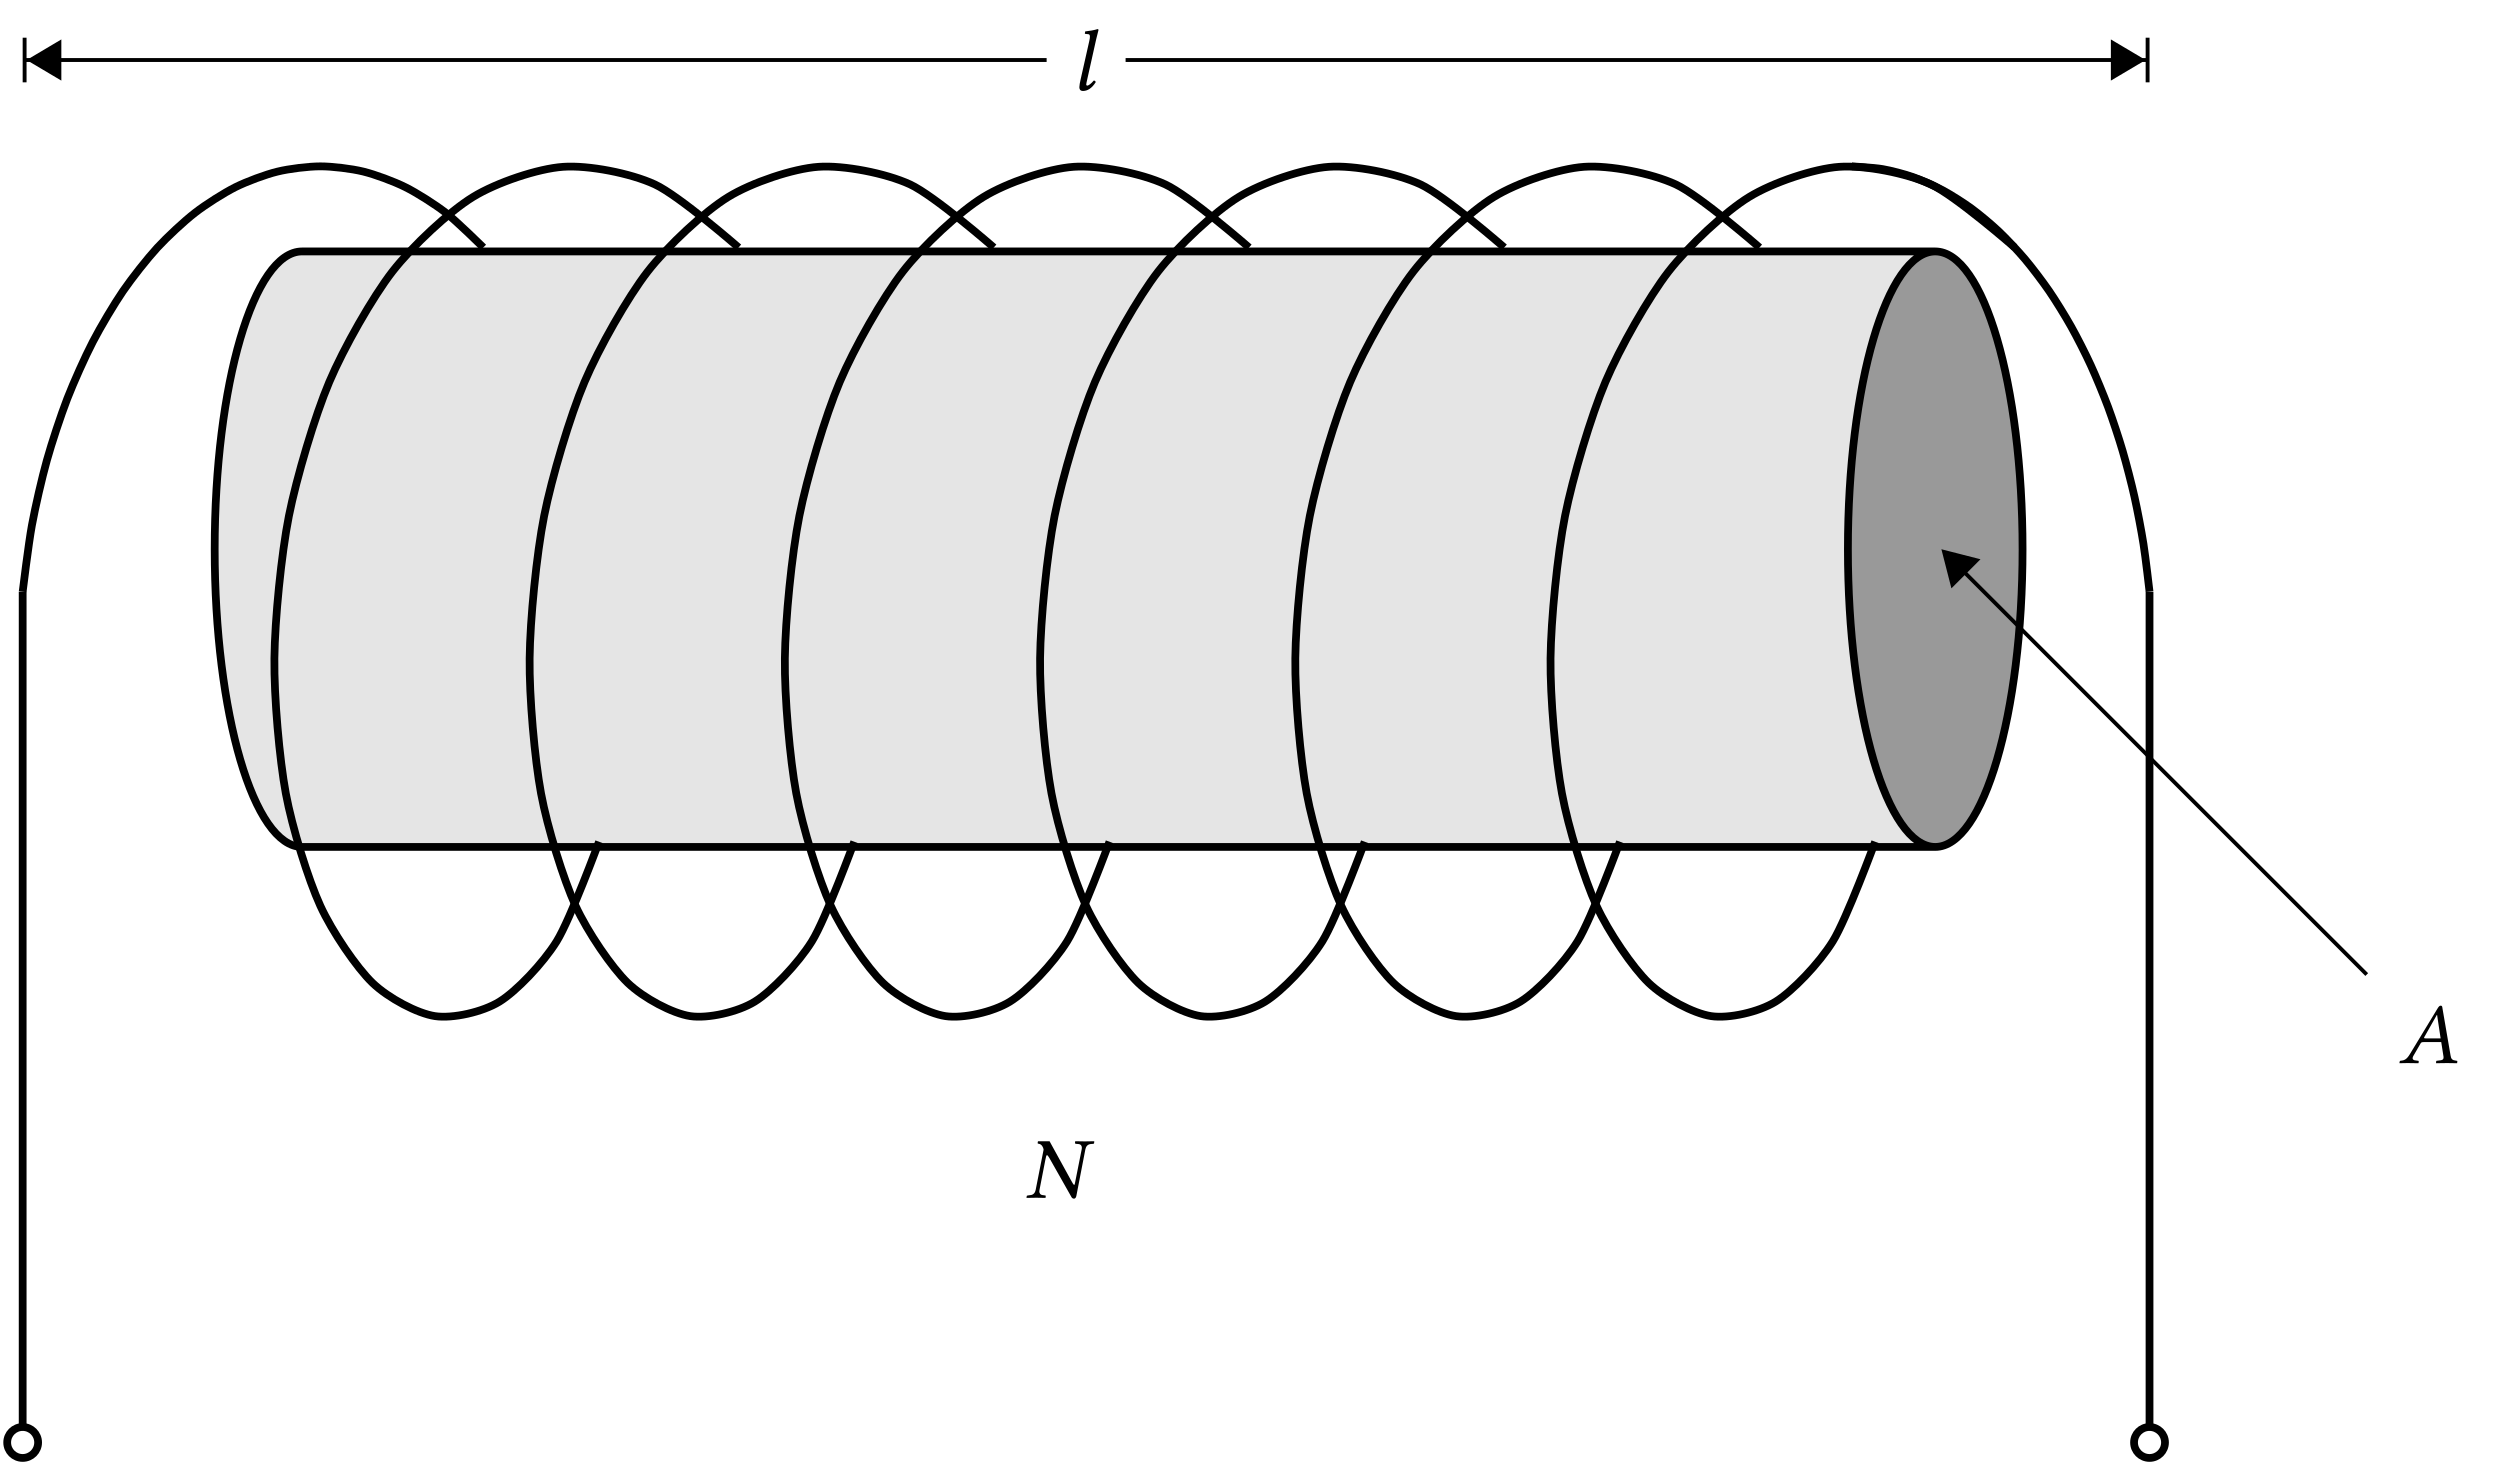
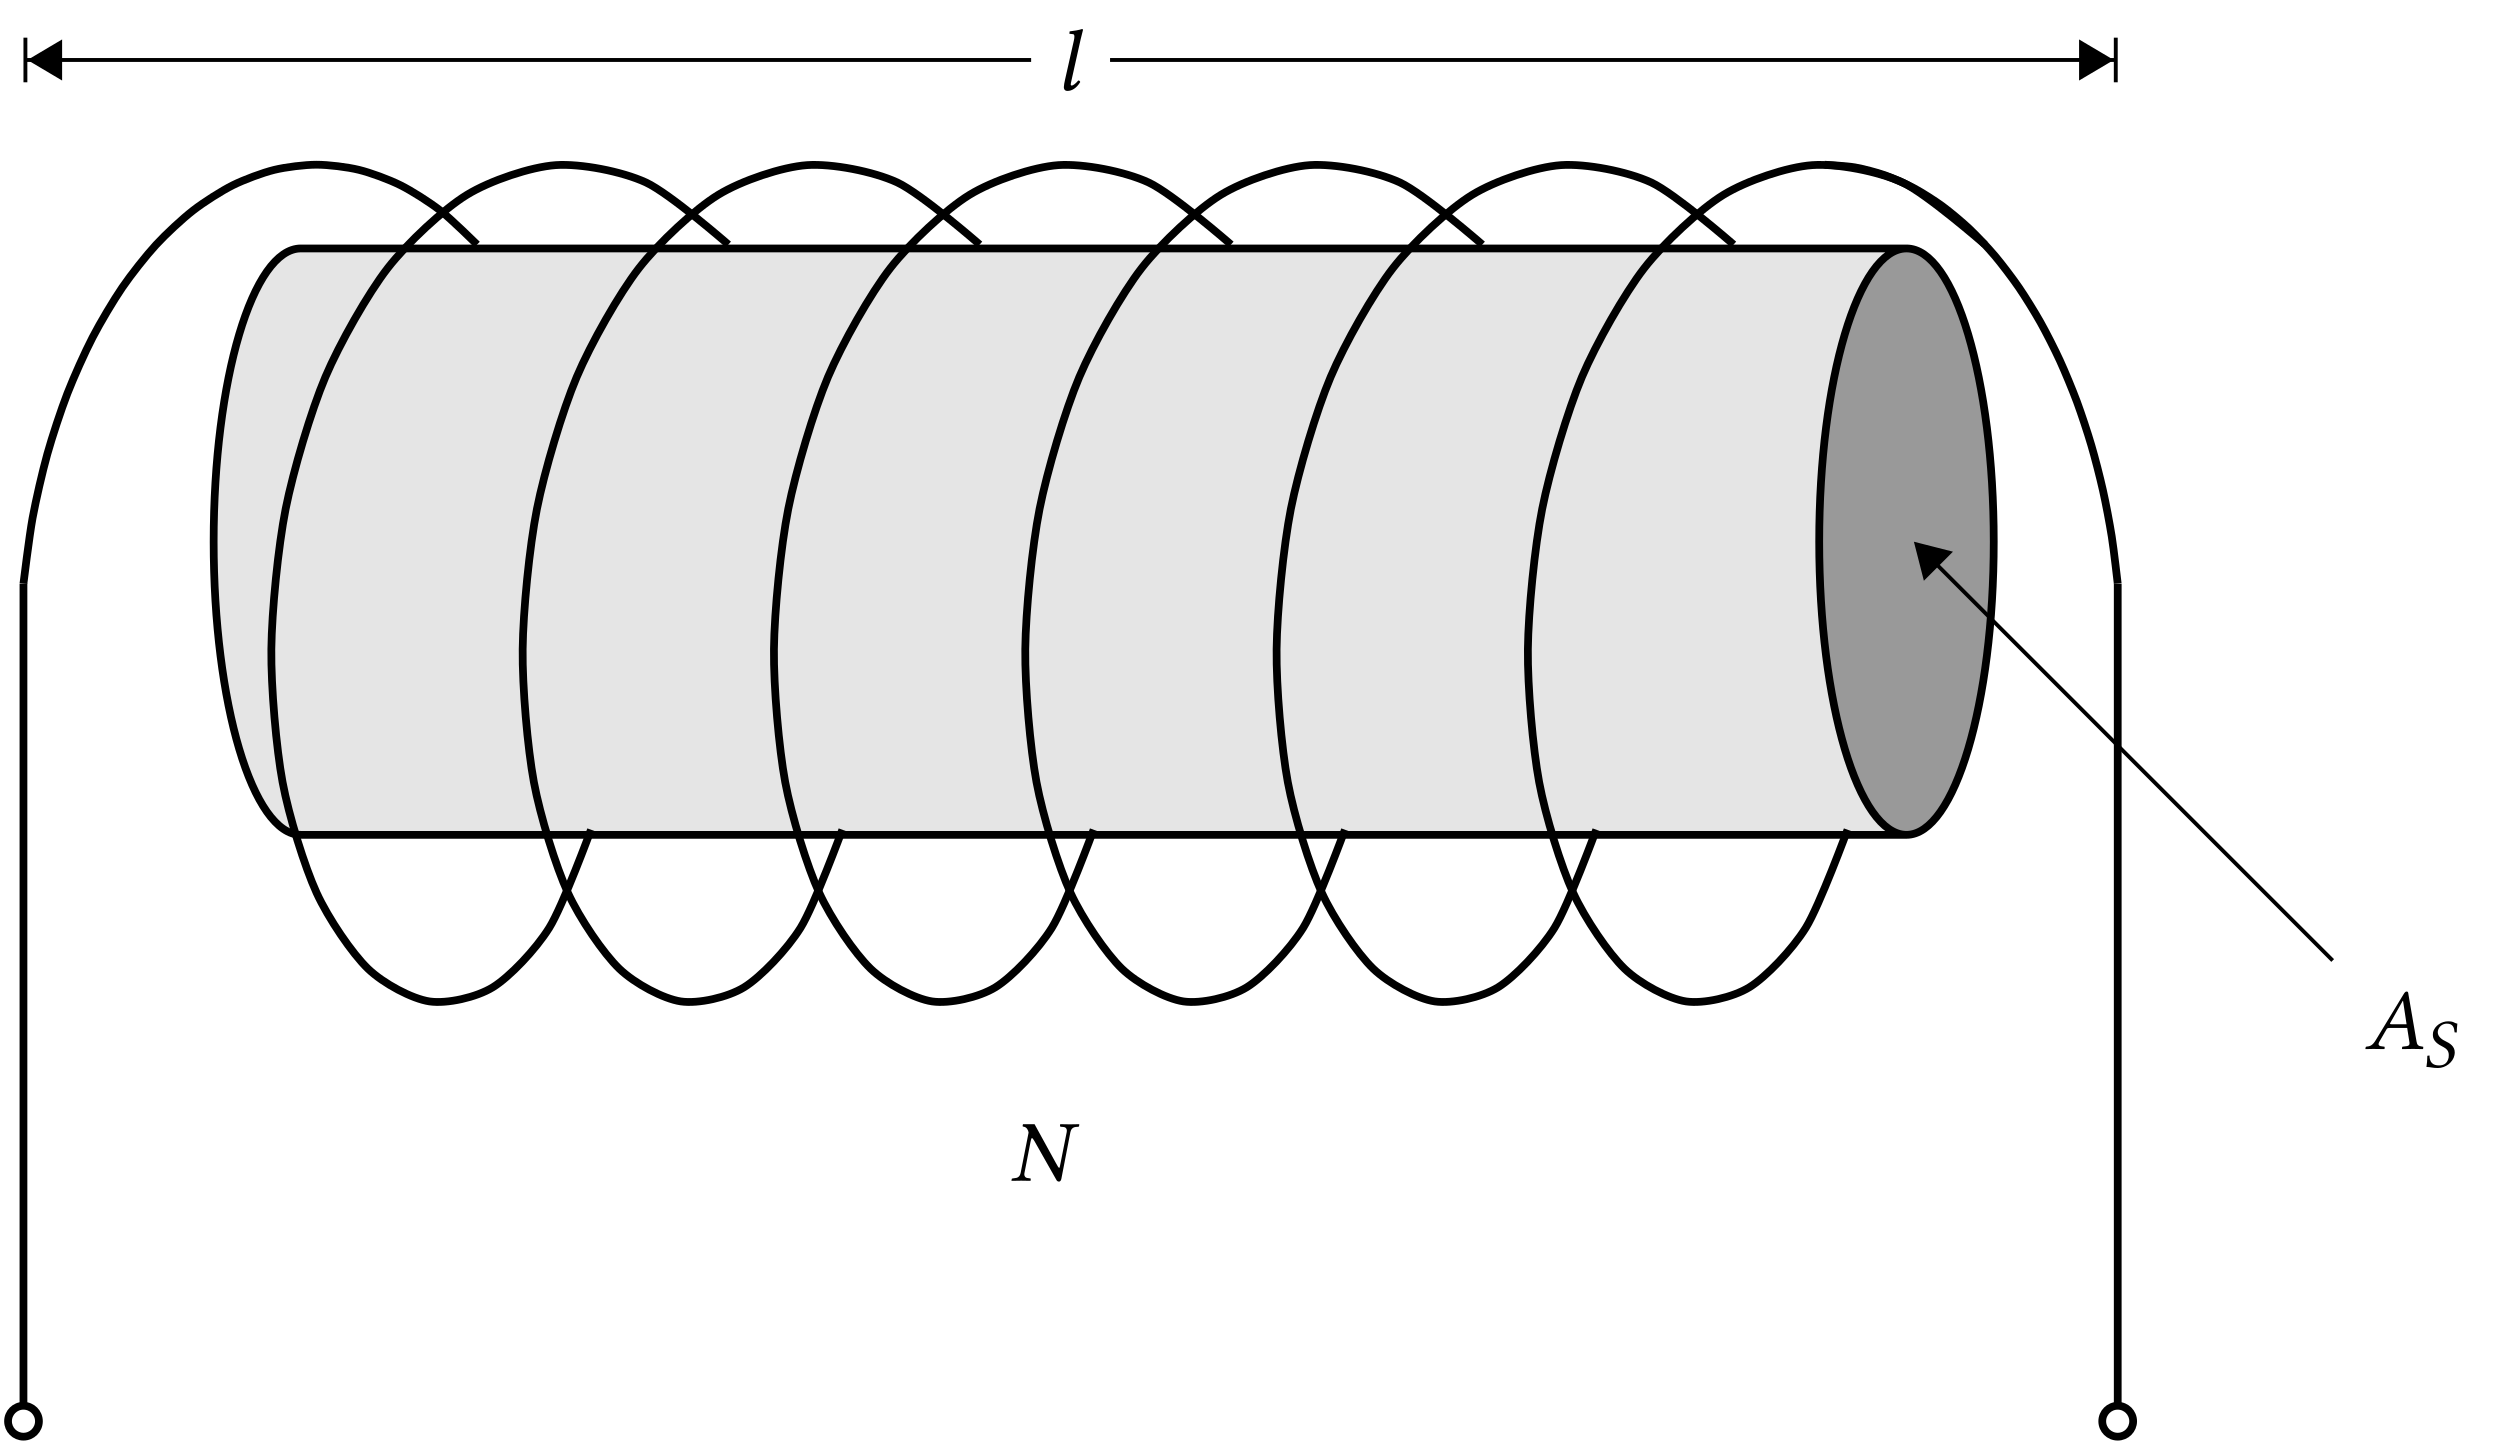
- <svg xmlns="http://www.w3.org/2000/svg" xmlns:xlink="http://www.w3.org/1999/xlink" width="255.135pt" height="150.089pt" viewBox="0 0 255.135 150.089" version="1.2">
+ <svg xmlns="http://www.w3.org/2000/svg" xmlns:xlink="http://www.w3.org/1999/xlink" width="255.134pt" height="148.003pt" viewBox="0 0 255.134 148.003">
  <defs>
    <g>
-       <symbol overflow="visible" id="glyph0-0">
-         <path style="stroke:none;" d="M 0 0 L 4.453 0 L 4.453 -6.219 L 0 -6.219 Z M 0.719 -0.453 L 2.234 -2.703 L 3.734 -0.453 Z M 0.453 -5.375 L 1.953 -3.109 L 0.453 -0.844 Z M 2.5 -3.109 L 4.016 -5.375 L 4.016 -0.844 Z M 2.234 -3.516 L 0.719 -5.766 L 3.734 -5.766 Z M 2.234 -3.516 " />
-       </symbol>
-       <symbol overflow="visible" id="glyph0-1">
-         <path style="stroke:none;" d="M 1.891 -5.188 C 2.031 -5.766 2.125 -6.125 2.125 -6.125 C 2.125 -6.188 2.094 -6.219 2.016 -6.219 C 1.766 -6.125 1.125 -6.016 0.766 -5.984 L 0.734 -5.766 C 0.734 -5.75 0.75 -5.734 0.781 -5.734 L 1.062 -5.703 C 1.172 -5.703 1.25 -5.656 1.25 -5.453 C 1.25 -5.359 1.234 -5.203 1.188 -5.016 L 0.297 -1.062 C 0.234 -0.781 0.172 -0.469 0.172 -0.297 C 0.172 -0.141 0.219 0.094 0.547 0.094 C 0.953 0.094 1.438 -0.141 1.844 -0.812 C 1.812 -0.906 1.766 -0.969 1.641 -0.969 C 1.375 -0.641 1.094 -0.453 0.984 -0.453 C 0.922 -0.453 0.875 -0.5 0.875 -0.562 C 0.875 -0.641 0.906 -0.781 0.984 -1.125 Z M 1.891 -5.188 " />
-       </symbol>
-       <symbol overflow="visible" id="glyph0-2">
-         <path style="stroke:none;" d="M 1.578 -0.703 L 2.328 -2 C 2.391 -2.109 2.453 -2.141 2.656 -2.141 L 4.438 -2.141 L 4.672 -0.641 C 4.672 -0.609 4.672 -0.594 4.672 -0.562 C 4.672 -0.359 4.531 -0.281 4.234 -0.266 L 3.984 -0.234 C 3.953 -0.234 3.922 -0.219 3.922 -0.172 L 3.906 0 L 3.906 0.016 C 4.234 0.016 4.719 0 5.047 0 C 5.391 0 5.734 0.016 6.047 0.016 L 6.062 0 L 6.078 -0.172 C 6.094 -0.219 6.062 -0.234 6.016 -0.234 L 5.922 -0.25 C 5.578 -0.281 5.438 -0.422 5.391 -0.766 L 4.562 -5.594 C 4.547 -5.766 4.516 -5.859 4.391 -5.859 C 4.266 -5.859 4.188 -5.781 4.047 -5.547 L 1.234 -0.906 C 0.906 -0.359 0.656 -0.266 0.281 -0.234 C 0.234 -0.234 0.219 -0.219 0.203 -0.172 L 0.172 0 L 0.188 0.016 C 0.5 0.016 0.656 0 0.984 0 C 1.328 0 1.781 0.016 2.094 0.016 L 2.125 0 L 2.141 -0.172 C 2.141 -0.219 2.125 -0.234 2.078 -0.234 L 1.844 -0.266 C 1.625 -0.281 1.516 -0.359 1.516 -0.5 C 1.516 -0.562 1.547 -0.625 1.578 -0.703 Z M 2.891 -2.516 C 2.75 -2.516 2.688 -2.531 2.688 -2.578 C 2.688 -2.594 2.688 -2.625 2.703 -2.641 L 3.984 -4.906 L 4.016 -4.906 L 4.375 -2.516 Z M 2.891 -2.516 " />
-       </symbol>
-       <symbol overflow="visible" id="glyph0-3">
-         <path style="stroke:none;" d="M 6.188 -4.953 C 6.25 -5.234 6.406 -5.453 6.75 -5.484 L 6.984 -5.5 C 7.016 -5.5 7.078 -5.531 7.078 -5.578 L 7.094 -5.75 L 7.078 -5.766 C 6.672 -5.75 6.344 -5.75 6.141 -5.75 C 5.938 -5.75 5.562 -5.75 5.172 -5.766 L 5.141 -5.75 L 5.125 -5.578 C 5.109 -5.547 5.188 -5.5 5.234 -5.5 L 5.438 -5.484 C 5.734 -5.469 5.828 -5.297 5.828 -5.094 C 5.828 -5.047 5.812 -5 5.812 -4.953 L 5.141 -1.578 C 5.109 -1.422 5.094 -1.312 5.047 -1.312 C 4.969 -1.312 4.891 -1.484 4.703 -1.812 L 2.531 -5.766 L 1.359 -5.766 L 1.344 -5.75 L 1.312 -5.578 C 1.312 -5.531 1.375 -5.516 1.438 -5.5 C 1.719 -5.484 1.906 -5.125 1.922 -4.906 L 1.109 -0.781 C 1.062 -0.547 0.906 -0.281 0.547 -0.266 L 0.328 -0.234 C 0.234 -0.234 0.203 -0.203 0.203 -0.156 L 0.172 0 L 0.203 0.016 C 0.594 0.016 0.969 0 1.172 0 C 1.391 0 1.703 0.016 2.109 0.016 L 2.125 0 L 2.141 -0.172 C 2.141 -0.219 2.125 -0.234 2.078 -0.234 L 1.859 -0.266 C 1.594 -0.281 1.484 -0.453 1.484 -0.656 C 1.484 -0.688 1.484 -0.734 1.5 -0.781 L 2.109 -3.906 C 2.172 -4.219 2.203 -4.344 2.266 -4.344 C 2.328 -4.344 2.391 -4.25 2.516 -4.047 L 4.734 -0.125 C 4.797 0.016 4.891 0.094 5.031 0.094 C 5.141 0.094 5.234 -0.016 5.266 -0.188 Z M 6.188 -4.953 " />
-       </symbol>
+       <g id="glyph-0-0">
+         <path d="M 1.891 -5.188 C 2.031 -5.766 2.125 -6.125 2.125 -6.125 C 2.125 -6.188 2.094 -6.219 2.016 -6.219 C 1.766 -6.125 1.125 -6.016 0.766 -5.984 L 0.734 -5.766 C 0.734 -5.75 0.75 -5.734 0.781 -5.734 L 1.062 -5.703 C 1.172 -5.703 1.25 -5.656 1.25 -5.453 C 1.25 -5.359 1.234 -5.203 1.188 -5.016 L 0.297 -1.062 C 0.234 -0.781 0.172 -0.469 0.172 -0.297 C 0.172 -0.141 0.219 0.094 0.547 0.094 C 0.953 0.094 1.438 -0.141 1.844 -0.812 C 1.812 -0.906 1.766 -0.969 1.641 -0.969 C 1.375 -0.641 1.094 -0.453 0.984 -0.453 C 0.922 -0.453 0.875 -0.5 0.875 -0.562 C 0.875 -0.641 0.906 -0.781 0.984 -1.125 Z M 1.891 -5.188 " />
+       </g>
+       <g id="glyph-0-1">
+         <path d="M 1.578 -0.703 L 2.328 -2 C 2.391 -2.109 2.453 -2.141 2.656 -2.141 L 4.438 -2.141 L 4.672 -0.641 C 4.672 -0.609 4.672 -0.594 4.672 -0.562 C 4.672 -0.359 4.531 -0.281 4.234 -0.266 L 3.984 -0.234 C 3.953 -0.234 3.922 -0.219 3.922 -0.172 L 3.906 0 L 3.906 0.016 C 4.234 0.016 4.719 0 5.047 0 C 5.391 0 5.734 0.016 6.047 0.016 L 6.062 0 L 6.078 -0.172 C 6.094 -0.219 6.062 -0.234 6.016 -0.234 L 5.922 -0.25 C 5.578 -0.281 5.438 -0.422 5.391 -0.766 L 4.562 -5.594 C 4.547 -5.766 4.516 -5.859 4.391 -5.859 C 4.266 -5.859 4.188 -5.781 4.047 -5.547 L 1.234 -0.906 C 0.906 -0.359 0.656 -0.266 0.281 -0.234 C 0.234 -0.234 0.219 -0.219 0.203 -0.172 L 0.172 0 L 0.188 0.016 C 0.5 0.016 0.656 0 0.984 0 C 1.328 0 1.781 0.016 2.094 0.016 L 2.125 0 L 2.141 -0.172 C 2.141 -0.219 2.125 -0.234 2.078 -0.234 L 1.844 -0.266 C 1.625 -0.281 1.516 -0.359 1.516 -0.5 C 1.516 -0.562 1.547 -0.625 1.578 -0.703 Z M 2.891 -2.516 C 2.75 -2.516 2.688 -2.531 2.688 -2.578 C 2.688 -2.594 2.688 -2.625 2.703 -2.641 L 3.984 -4.906 L 4.016 -4.906 L 4.375 -2.516 Z M 2.891 -2.516 " />
+       </g>
+       <g id="glyph-0-2">
+         <path d="M 6.188 -4.953 C 6.25 -5.234 6.406 -5.453 6.75 -5.484 L 6.984 -5.5 C 7.016 -5.5 7.078 -5.531 7.078 -5.578 L 7.094 -5.75 L 7.078 -5.766 C 6.672 -5.75 6.344 -5.75 6.141 -5.75 C 5.938 -5.75 5.562 -5.75 5.172 -5.766 L 5.141 -5.75 L 5.125 -5.578 C 5.109 -5.547 5.188 -5.5 5.234 -5.5 L 5.438 -5.484 C 5.734 -5.469 5.828 -5.297 5.828 -5.094 C 5.828 -5.047 5.812 -5 5.812 -4.953 L 5.141 -1.578 C 5.109 -1.422 5.094 -1.312 5.047 -1.312 C 4.969 -1.312 4.891 -1.484 4.703 -1.812 L 2.531 -5.766 L 1.359 -5.766 L 1.344 -5.75 L 1.312 -5.578 C 1.312 -5.531 1.375 -5.516 1.438 -5.5 C 1.719 -5.484 1.906 -5.125 1.922 -4.906 L 1.109 -0.781 C 1.062 -0.547 0.906 -0.281 0.547 -0.266 L 0.328 -0.234 C 0.234 -0.234 0.203 -0.203 0.203 -0.156 L 0.172 0 L 0.203 0.016 C 0.594 0.016 0.969 0 1.172 0 C 1.391 0 1.703 0.016 2.109 0.016 L 2.125 0 L 2.141 -0.172 C 2.141 -0.219 2.125 -0.234 2.078 -0.234 L 1.859 -0.266 C 1.594 -0.281 1.484 -0.453 1.484 -0.656 C 1.484 -0.688 1.484 -0.734 1.5 -0.781 L 2.109 -3.906 C 2.172 -4.219 2.203 -4.344 2.266 -4.344 C 2.328 -4.344 2.391 -4.25 2.516 -4.047 L 4.734 -0.125 C 4.797 0.016 4.891 0.094 5.031 0.094 C 5.141 0.094 5.234 -0.016 5.266 -0.188 Z M 6.188 -4.953 " />
+       </g>
+       <g id="glyph-1-0">
+         <path d="M 3.297 -4.453 C 2.922 -4.516 2.969 -4.688 2.344 -4.688 C 1.734 -4.688 0.969 -4.281 0.812 -3.531 C 0.797 -3.438 0.797 -3.359 0.797 -3.297 C 0.797 -2.656 1.344 -2.328 1.844 -2.078 C 2.172 -1.906 2.422 -1.688 2.422 -1.25 C 2.422 -1.172 2.422 -1.094 2.406 -0.984 C 2.281 -0.406 1.938 -0.188 1.422 -0.188 C 0.812 -0.188 0.453 -0.484 0.453 -1.203 L 0.234 -1.172 C 0.219 -0.641 0.203 -0.406 0.141 -0.031 C 0.562 -0.031 0.734 0.078 1.312 0.078 C 2.109 0.078 2.859 -0.516 3 -1.234 C 3.016 -1.328 3.031 -1.422 3.031 -1.516 C 3.031 -2.141 2.531 -2.453 2.062 -2.672 C 1.828 -2.781 1.297 -3.078 1.297 -3.578 C 1.297 -3.625 1.312 -3.672 1.312 -3.719 C 1.406 -4.156 1.781 -4.453 2.219 -4.453 C 2.875 -4.453 2.969 -4.031 3.016 -3.562 L 3.234 -3.547 C 3.234 -3.891 3.266 -4.078 3.297 -4.453 Z M 3.297 -4.453 " />
+       </g>
    </g>
-     <clipPath id="clip1">
-       <path d="M 0.34 5 L 61 5 L 61 72 L 0.34 72 Z M 0.34 5 " />
+     <clipPath id="clip-0">
+       <path clip-rule="nonzero" d="M 0.422 5 L 60 5 L 60 71 L 0.422 71 Z M 0.422 5 " />
    </clipPath>
-     <clipPath id="clip2">
-       <path d="M 0.34 145 L 4 145 L 4 149 L 0.34 149 Z M 0.34 145 " />
+     <clipPath id="clip-1">
+       <path clip-rule="nonzero" d="M 0.422 143 L 4 143 L 4 147 L 0.422 147 Z M 0.422 143 " />
    </clipPath>
-     <clipPath id="clip3">
-       <path d="M 0.34 134 L 16 134 L 16 149.184 L 0.34 149.184 Z M 0.34 134 " />
+     <clipPath id="clip-2">
+       <path clip-rule="nonzero" d="M 0.422 132 L 16 132 L 16 147.012 L 0.422 147.012 Z M 0.422 132 " />
    </clipPath>
-     <clipPath id="clip4">
-       <path d="M 206 134 L 233 134 L 233 149.184 L 206 149.184 Z M 206 134 " />
+     <clipPath id="clip-3">
+       <path clip-rule="nonzero" d="M 203 132 L 229 132 L 229 147.012 L 203 147.012 Z M 203 132 " />
    </clipPath>
-     <clipPath id="clip5">
-       <path d="M 0.34 0 L 12 0 L 12 14 L 0.34 14 Z M 0.34 0 " />
+     <clipPath id="clip-4">
+       <path clip-rule="nonzero" d="M 0.422 0 L 12 0 L 12 14 L 0.422 14 Z M 0.422 0 " />
    </clipPath>
  </defs>
-   <g id="surface1">
-     <path style=" stroke:none;fill-rule:nonzero;fill:rgb(89.999%,89.999%,89.999%);fill-opacity:1;" d="M 30.824 25.66 C 25.902 25.66 21.91 39.266 21.91 56.047 C 21.91 72.832 25.902 86.434 30.824 86.434 L 197.496 86.434 C 192.574 86.434 188.586 72.832 188.586 56.047 C 188.586 39.266 192.574 25.66 197.496 25.66 Z M 30.824 25.66 " />
-     <path style=" stroke:none;fill-rule:nonzero;fill:rgb(59.999%,59.999%,59.999%);fill-opacity:1;" d="M 197.496 25.66 C 202.418 25.66 206.41 39.266 206.41 56.047 C 206.41 72.832 202.418 86.434 197.496 86.434 C 192.574 86.434 188.586 72.832 188.586 56.047 C 188.586 39.266 192.574 25.66 197.496 25.66 Z M 197.496 25.66 " />
-     <path style="fill:none;stroke-width:0.797;stroke-linecap:butt;stroke-linejoin:miter;stroke:rgb(0%,0%,0%);stroke-opacity:1;stroke-miterlimit:10;" d="M -1.887 34.939 C -6.839 34.939 -10.856 21.251 -10.856 4.368 C -10.856 -12.519 -6.839 -26.203 -1.887 -26.203 L 165.796 -26.203 C 170.748 -26.203 174.764 -12.519 174.764 4.368 C 174.764 21.251 170.748 34.939 165.796 34.939 Z M 165.796 34.939 C 160.844 34.939 156.832 21.251 156.832 4.368 C 156.832 -12.519 160.844 -26.203 165.796 -26.203 " transform="matrix(0.993967,0,0,-0.993967,32.70032,60.38846)" />
-     <path style="fill:none;stroke-width:0.797;stroke-linecap:butt;stroke-linejoin:miter;stroke:rgb(0%,0%,0%);stroke-opacity:1;stroke-miterlimit:10;" d="M 28.605 -25.669 C 28.605 -25.669 25.673 -33.619 24.255 -35.898 C 22.836 -38.178 20.105 -41.031 18.371 -42.096 C 16.638 -43.161 13.577 -43.845 11.769 -43.574 C 9.965 -43.306 6.982 -41.734 5.348 -40.162 C 3.717 -38.59 1.225 -34.94 -0.013 -32.24 C -1.247 -29.54 -2.901 -24.226 -3.554 -20.705 C -4.21 -17.18 -4.772 -10.794 -4.725 -6.844 C -4.682 -2.891 -4.018 3.845 -3.235 7.783 C -2.453 11.721 -0.567 18.056 0.911 21.538 C 2.384 25.02 5.351 30.243 7.399 32.88 C 9.447 35.513 13.227 39.038 15.66 40.527 C 18.092 42.021 22.341 43.447 24.931 43.628 C 27.516 43.809 31.82 42.98 34.315 41.832 C 36.815 40.685 42.934 35.344 42.934 35.344 " transform="matrix(0.993967,0,0,-0.993967,32.70032,60.38846)" />
-     <path style="fill:none;stroke-width:0.797;stroke-linecap:butt;stroke-linejoin:miter;stroke:rgb(0%,0%,0%);stroke-opacity:1;stroke-miterlimit:10;" d="M 54.81 -25.669 C 54.81 -25.669 51.878 -33.619 50.46 -35.898 C 49.041 -38.178 46.31 -41.031 44.576 -42.096 C 42.843 -43.161 39.782 -43.845 37.974 -43.574 C 36.17 -43.306 33.187 -41.734 31.553 -40.162 C 29.922 -38.59 27.43 -34.94 26.192 -32.24 C 24.958 -29.54 23.304 -24.226 22.651 -20.705 C 21.995 -17.18 21.433 -10.794 21.48 -6.844 C 21.523 -2.891 22.187 3.845 22.97 7.783 C 23.752 11.721 25.638 18.056 27.116 21.538 C 28.589 25.02 31.556 30.243 33.604 32.88 C 35.651 35.513 39.432 39.038 41.865 40.527 C 44.297 42.021 48.546 43.447 51.136 43.628 C 53.721 43.809 58.025 42.98 60.52 41.832 C 63.02 40.685 69.139 35.344 69.139 35.344 " transform="matrix(0.993967,0,0,-0.993967,32.70032,60.38846)" />
-     <path style="fill:none;stroke-width:0.797;stroke-linecap:butt;stroke-linejoin:miter;stroke:rgb(0%,0%,0%);stroke-opacity:1;stroke-miterlimit:10;" d="M 81.015 -25.669 C 81.015 -25.669 78.083 -33.619 76.665 -35.898 C 75.246 -38.178 72.515 -41.031 70.781 -42.096 C 69.048 -43.161 65.987 -43.845 64.179 -43.574 C 62.375 -43.306 59.392 -41.734 57.761 -40.162 C 56.127 -38.59 53.635 -34.94 52.397 -32.24 C 51.163 -29.54 49.509 -24.226 48.856 -20.705 C 48.2 -17.18 47.638 -10.794 47.685 -6.844 C 47.728 -2.891 48.392 3.845 49.174 7.783 C 49.957 11.721 51.843 18.056 53.321 21.538 C 54.794 25.02 57.761 30.243 59.809 32.88 C 61.856 35.513 65.637 39.038 68.07 40.527 C 70.502 42.021 74.751 43.447 77.341 43.628 C 79.926 43.809 84.23 42.98 86.725 41.832 C 89.225 40.685 95.344 35.344 95.344 35.344 " transform="matrix(0.993967,0,0,-0.993967,32.70032,60.38846)" />
-     <path style="fill:none;stroke-width:0.797;stroke-linecap:butt;stroke-linejoin:miter;stroke:rgb(0%,0%,0%);stroke-opacity:1;stroke-miterlimit:10;" d="M 107.22 -25.669 C 107.22 -25.669 104.288 -33.619 102.87 -35.898 C 101.451 -38.178 98.719 -41.031 96.986 -42.096 C 95.253 -43.161 92.192 -43.845 90.384 -43.574 C 88.58 -43.306 85.597 -41.734 83.966 -40.162 C 82.332 -38.59 79.84 -34.94 78.602 -32.24 C 77.368 -29.54 75.714 -24.226 75.061 -20.705 C 74.405 -17.18 73.843 -10.794 73.89 -6.844 C 73.933 -2.891 74.597 3.845 75.379 7.783 C 76.162 11.721 78.048 18.056 79.526 21.538 C 80.999 25.02 83.966 30.243 86.014 32.88 C 88.061 35.513 91.842 39.038 94.275 40.527 C 96.707 42.021 100.956 43.447 103.545 43.628 C 106.131 43.809 110.435 42.98 112.93 41.832 C 115.43 40.685 121.549 35.344 121.549 35.344 " transform="matrix(0.993967,0,0,-0.993967,32.70032,60.38846)" />
-     <path style="fill:none;stroke-width:0.797;stroke-linecap:butt;stroke-linejoin:miter;stroke:rgb(0%,0%,0%);stroke-opacity:1;stroke-miterlimit:10;" d="M 133.425 -25.669 C 133.425 -25.669 130.493 -33.619 129.074 -35.898 C 127.656 -38.178 124.924 -41.031 123.191 -42.096 C 121.458 -43.161 118.397 -43.845 116.589 -43.574 C 114.785 -43.306 111.806 -41.734 110.171 -40.162 C 108.537 -38.59 106.045 -34.94 104.807 -32.24 C 103.573 -29.54 101.918 -24.226 101.266 -20.705 C 100.61 -17.18 100.048 -10.794 100.095 -6.844 C 100.138 -2.891 100.802 3.845 101.584 7.783 C 102.366 11.721 104.253 18.056 105.731 21.538 C 107.204 25.02 110.171 30.243 112.219 32.88 C 114.266 35.513 118.047 39.038 120.48 40.527 C 122.912 42.021 127.161 43.447 129.75 43.628 C 132.336 43.809 136.64 42.98 139.135 41.832 C 141.635 40.685 147.754 35.344 147.754 35.344 " transform="matrix(0.993967,0,0,-0.993967,32.70032,60.38846)" />
-     <path style="fill:none;stroke-width:0.797;stroke-linecap:butt;stroke-linejoin:miter;stroke:rgb(0%,0%,0%);stroke-opacity:1;stroke-miterlimit:10;" d="M 159.63 -25.669 C 159.63 -25.669 156.698 -33.619 155.279 -35.898 C 153.861 -38.178 151.129 -41.031 149.396 -42.096 C 147.663 -43.161 144.602 -43.845 142.794 -43.574 C 140.99 -43.306 138.011 -41.734 136.376 -40.162 C 134.741 -38.59 132.25 -34.94 131.016 -32.24 C 129.778 -29.54 128.123 -24.226 127.471 -20.705 C 126.815 -17.18 126.253 -10.794 126.3 -6.844 C 126.343 -2.891 127.007 3.845 127.789 7.783 C 128.571 11.721 130.462 18.056 131.936 21.538 C 133.409 25.02 136.376 30.243 138.424 32.88 C 140.471 35.513 144.252 39.038 146.685 40.527 C 149.117 42.021 153.366 43.447 155.955 43.628 C 158.541 43.809 162.845 42.98 165.34 41.832 C 167.84 40.685 173.959 35.344 173.959 35.344 " transform="matrix(0.993967,0,0,-0.993967,32.70032,60.38846)" />
-     <path style="fill:none;stroke-width:0.797;stroke-linecap:butt;stroke-linejoin:miter;stroke:rgb(0%,0%,0%);stroke-opacity:1;stroke-miterlimit:10;" d="M 157.229 43.675 C 157.229 43.675 159.516 43.55 160.388 43.396 C 161.257 43.247 162.652 42.882 163.509 42.579 C 164.366 42.276 165.729 41.671 166.562 41.223 C 167.399 40.775 168.72 39.938 169.522 39.349 C 170.323 38.763 171.585 37.706 172.347 36.983 C 173.106 36.26 174.297 34.994 175.012 34.149 C 175.723 33.304 176.827 31.846 177.488 30.887 C 178.144 29.928 179.154 28.297 179.747 27.236 C 180.345 26.175 181.249 24.395 181.775 23.244 C 182.302 22.096 183.092 20.182 183.548 18.96 C 184 17.738 184.672 15.718 185.045 14.436 C 185.422 13.155 185.965 11.053 186.259 9.732 C 186.554 8.408 186.967 6.25 187.179 4.902 C 187.395 3.554 187.8 0.017 187.8 0.017 " transform="matrix(0.993967,0,0,-0.993967,32.70032,60.38846)" />
-     <g clip-path="url(#clip1)" clip-rule="nonzero">
-       <path style="fill:none;stroke-width:0.797;stroke-linecap:butt;stroke-linejoin:miter;stroke:rgb(0%,0%,0%);stroke-opacity:1;stroke-miterlimit:10;" d="M -30.572 0.002 C -30.572 0.002 -29.967 4.957 -29.621 6.832 C -29.275 8.703 -28.592 11.689 -28.085 13.493 C -27.582 15.297 -26.642 18.135 -25.99 19.824 C -25.334 21.51 -24.159 24.132 -23.365 25.664 C -22.571 27.197 -21.184 29.535 -20.264 30.876 C -19.344 32.216 -17.768 34.212 -16.743 35.328 C -15.717 36.44 -13.988 38.048 -12.876 38.908 C -11.767 39.769 -9.912 40.944 -8.741 41.534 C -7.566 42.119 -5.633 42.838 -4.422 43.133 C -3.212 43.432 -1.235 43.671 -0.009 43.675 C 1.213 43.675 3.19 43.436 4.4 43.141 C 5.611 42.842 7.548 42.127 8.719 41.541 C 9.895 40.956 11.746 39.781 12.858 38.924 C 13.97 38.063 16.725 35.348 16.725 35.348 " transform="matrix(0.993967,0,0,-0.993967,32.70032,60.38846)" />
-     </g>
-     <path style="fill:none;stroke-width:0.797;stroke-linecap:butt;stroke-linejoin:miter;stroke:rgb(0%,0%,0%);stroke-opacity:1;stroke-miterlimit:10;" d="M -30.572 0.002 L -30.572 -43.676 M -30.572 -43.676 L -30.572 -87.349 " transform="matrix(0.993967,0,0,-0.993967,32.70032,60.38846)" />
-     <g clip-path="url(#clip2)" clip-rule="nonzero">
-       <path style=" stroke:none;fill-rule:nonzero;fill:rgb(100%,100%,100%);fill-opacity:1;" d="M 3.891 147.211 C 3.891 146.34 3.184 145.633 2.312 145.633 C 1.441 145.633 0.734 146.34 0.734 147.211 C 0.734 148.082 1.441 148.789 2.312 148.789 C 3.184 148.789 3.891 148.082 3.891 147.211 Z M 3.891 147.211 " />
-     </g>
-     <g clip-path="url(#clip3)" clip-rule="nonzero">
-       <path style="fill:none;stroke-width:0.797;stroke-linecap:butt;stroke-linejoin:miter;stroke:rgb(0%,0%,0%);stroke-opacity:1;stroke-miterlimit:10;" d="M -28.985 -87.349 C -28.985 -86.473 -29.696 -85.762 -30.572 -85.762 C -31.449 -85.762 -32.16 -86.473 -32.16 -87.349 C -32.16 -88.226 -31.449 -88.937 -30.572 -88.937 C -29.696 -88.937 -28.985 -88.226 -28.985 -87.349 Z M -28.985 -87.349 " transform="matrix(0.993967,0,0,-0.993967,32.70032,60.38846)" />
-     </g>
-     <path style="fill:none;stroke-width:0.797;stroke-linecap:butt;stroke-linejoin:miter;stroke:rgb(0%,0%,0%);stroke-opacity:1;stroke-miterlimit:10;" d="M 187.8 0.002 L 187.8 -43.676 M 187.8 -43.676 L 187.8 -87.349 " transform="matrix(0.993967,0,0,-0.993967,32.70032,60.38846)" />
-     <path style=" stroke:none;fill-rule:nonzero;fill:rgb(100%,100%,100%);fill-opacity:1;" d="M 220.945 147.211 C 220.945 146.34 220.238 145.633 219.367 145.633 C 218.496 145.633 217.789 146.34 217.789 147.211 C 217.789 148.082 218.496 148.789 219.367 148.789 C 220.238 148.789 220.945 148.082 220.945 147.211 Z M 220.945 147.211 " />
-     <g clip-path="url(#clip4)" clip-rule="nonzero">
-       <path style="fill:none;stroke-width:0.797;stroke-linecap:butt;stroke-linejoin:miter;stroke:rgb(0%,0%,0%);stroke-opacity:1;stroke-miterlimit:10;" d="M 189.388 -87.349 C 189.388 -86.473 188.676 -85.762 187.8 -85.762 C 186.924 -85.762 186.212 -86.473 186.212 -87.349 C 186.212 -88.226 186.924 -88.937 187.8 -88.937 C 188.676 -88.937 189.388 -88.226 189.388 -87.349 Z M 189.388 -87.349 " transform="matrix(0.993967,0,0,-0.993967,32.70032,60.38846)" />
-     </g>
-     <g style="fill:rgb(0%,0%,0%);fill-opacity:1;">
-       <use xlink:href="#glyph0-1" x="109.98" y="9.191" />
-     </g>
-     <path style="fill:none;stroke-width:0.399;stroke-linecap:butt;stroke-linejoin:miter;stroke:rgb(0%,0%,0%);stroke-opacity:1;stroke-miterlimit:10;" d="M -30.274 54.593 L 74.562 54.593 " transform="matrix(0.993967,0,0,-0.993967,32.70032,60.38846)" />
-     <path style=" stroke:none;fill-rule:nonzero;fill:rgb(0%,0%,0%);fill-opacity:1;" d="M 3.105 6.125 L 6.062 7.879 L 6.062 4.371 Z M 3.105 6.125 " />
-     <g clip-path="url(#clip5)" clip-rule="nonzero">
-       <path style="fill:none;stroke-width:0.399;stroke-linecap:butt;stroke-linejoin:miter;stroke:rgb(0%,0%,0%);stroke-opacity:1;stroke-miterlimit:10;" d="M 3.173 0.001 L 0.198 1.765 L 0.198 -1.764 Z M 3.173 0.001 " transform="matrix(-0.993967,0,0,0.993967,6.259169,6.124486)" />
-     </g>
-     <path style="fill:none;stroke-width:0.399;stroke-linecap:butt;stroke-linejoin:miter;stroke:rgb(0%,0%,0%);stroke-opacity:1;stroke-miterlimit:10;" d="M -0.001 2.292 L -0.001 -2.291 " transform="matrix(-0.993967,0,0,0.993967,2.510681,6.124486)" />
-     <path style="fill:none;stroke-width:0.399;stroke-linecap:butt;stroke-linejoin:miter;stroke:rgb(0%,0%,0%);stroke-opacity:1;stroke-miterlimit:10;" d="M 187.501 54.593 L 82.67 54.593 " transform="matrix(0.993967,0,0,-0.993967,32.70032,60.38846)" />
-     <path style="fill-rule:nonzero;fill:rgb(0%,0%,0%);fill-opacity:1;stroke-width:0.399;stroke-linecap:butt;stroke-linejoin:miter;stroke:rgb(0%,0%,0%);stroke-opacity:1;stroke-miterlimit:10;" d="M 3.175 -0.001 L 0.2 1.764 L 0.2 -1.765 Z M 3.175 -0.001 " transform="matrix(0.993967,0,0,-0.993967,215.422,6.124486)" />
-     <path style="fill:none;stroke-width:0.399;stroke-linecap:butt;stroke-linejoin:miter;stroke:rgb(0%,0%,0%);stroke-opacity:1;stroke-miterlimit:10;" d="M 0.001 2.291 L 0.001 -2.292 " transform="matrix(0.993967,0,0,-0.993967,219.1705,6.124486)" />
-     <path style="fill:none;stroke-width:0.399;stroke-linecap:butt;stroke-linejoin:miter;stroke:rgb(0%,0%,0%);stroke-opacity:1;stroke-miterlimit:10;" d="M 168.881 1.912 L 210.102 -39.306 " transform="matrix(0.993967,0,0,-0.993967,32.70032,60.38846)" />
-     <path style="fill-rule:nonzero;fill:rgb(0%,0%,0%);fill-opacity:1;stroke-width:0.399;stroke-linecap:butt;stroke-linejoin:miter;stroke:rgb(0%,0%,0%);stroke-opacity:1;stroke-miterlimit:10;" d="M 3.173 0.001 L 0.199 1.763 L 0.199 -1.761 Z M 3.173 0.001 " transform="matrix(-0.702834,-0.702834,-0.702834,0.702834,200.633,58.55747)" />
-     <g style="fill:rgb(0%,0%,0%);fill-opacity:1;">
-       <use xlink:href="#glyph0-2" x="244.7" y="108.49" />
-     </g>
-     <g style="fill:rgb(0%,0%,0%);fill-opacity:1;">
-       <use xlink:href="#glyph0-3" x="104.581" y="122.234" />
-     </g>
+   <path fill-rule="nonzero" fill="rgb(89.999%, 89.999%, 89.999%)" fill-opacity="1" d="M 30.707 25.355 C 25.789 25.355 21.805 38.754 21.805 55.277 C 21.805 71.801 25.789 85.199 30.707 85.199 L 194.562 85.199 C 189.645 85.199 185.656 71.801 185.656 55.277 C 185.656 38.754 189.645 25.355 194.562 25.355 Z M 30.707 25.355 " />
+   <path fill-rule="nonzero" fill="rgb(59.999%, 59.999%, 59.999%)" fill-opacity="1" d="M 194.562 25.355 C 199.48 25.355 203.469 38.754 203.469 55.277 C 203.469 71.801 199.48 85.199 194.562 85.199 C 189.645 85.199 185.656 71.801 185.656 55.277 C 185.656 38.754 189.645 25.355 194.562 25.355 Z M 194.562 25.355 " />
+   <path fill="none" stroke-width="0.797" stroke-linecap="butt" stroke-linejoin="miter" stroke="rgb(0%, 0%, 0%)" stroke-opacity="1" stroke-miterlimit="10" d="M -1.62 34.427 C -6.572 34.427 -10.583 20.938 -10.583 4.303 C -10.583 -12.331 -6.572 -25.82 -1.62 -25.82 L 163.339 -25.82 C 168.29 -25.82 172.305 -12.331 172.305 4.303 C 172.305 20.938 168.29 34.427 163.339 34.427 Z M 163.339 34.427 C 158.388 34.427 154.373 20.938 154.373 4.303 C 154.373 -12.331 158.388 -25.82 163.339 -25.82 " transform="matrix(0.993309, 0, 0, -0.993309, 32.31664, 59.55184)" />
+   <path fill="none" stroke-width="0.797" stroke-linecap="butt" stroke-linejoin="miter" stroke="rgb(0%, 0%, 0%)" stroke-opacity="1" stroke-miterlimit="10" d="M 28.184 -25.293 C 28.184 -25.293 25.298 -33.123 23.898 -35.368 C 22.498 -37.614 19.808 -40.43 18.101 -41.48 C 16.395 -42.53 13.378 -43.198 11.597 -42.935 C 9.815 -42.671 6.882 -41.122 5.269 -39.572 C 3.661 -38.023 1.207 -34.429 -0.012 -31.766 C -1.227 -29.108 -2.859 -23.874 -3.504 -20.401 C -4.149 -16.929 -4.7 -10.637 -4.656 -6.743 C -4.613 -2.846 -3.956 3.788 -3.186 7.67 C -2.415 11.551 -0.559 17.792 0.896 21.221 C 2.351 24.654 5.273 29.798 7.291 32.394 C 9.304 34.993 13.032 38.462 15.431 39.932 C 17.826 41.403 22.01 42.807 24.563 42.988 C 27.111 43.165 31.35 42.351 33.812 41.218 C 36.274 40.086 42.302 34.828 42.302 34.828 " transform="matrix(0.993309, 0, 0, -0.993309, 32.31664, 59.55184)" />
+   <path fill="none" stroke-width="0.797" stroke-linecap="butt" stroke-linejoin="miter" stroke="rgb(0%, 0%, 0%)" stroke-opacity="1" stroke-miterlimit="10" d="M 54.006 -25.293 C 54.006 -25.293 51.115 -33.123 49.719 -35.368 C 48.319 -37.614 45.625 -40.43 43.919 -41.48 C 42.212 -42.53 39.196 -43.198 37.418 -42.935 C 35.637 -42.671 32.703 -41.122 31.091 -39.572 C 29.478 -38.023 27.024 -34.429 25.809 -31.766 C 24.59 -29.108 22.962 -23.874 22.317 -20.401 C 21.672 -16.929 21.118 -10.637 21.165 -6.743 C 21.208 -2.846 21.861 3.788 22.632 7.67 C 23.402 11.551 25.263 17.792 26.718 21.221 C 28.169 24.654 31.091 29.798 33.108 32.394 C 35.125 34.993 38.853 38.462 41.252 39.932 C 43.647 41.403 47.832 42.807 50.384 42.988 C 52.932 43.165 57.171 42.351 59.633 41.218 C 62.091 40.086 68.12 34.828 68.12 34.828 " transform="matrix(0.993309, 0, 0, -0.993309, 32.31664, 59.55184)" />
+   <path fill="none" stroke-width="0.797" stroke-linecap="butt" stroke-linejoin="miter" stroke="rgb(0%, 0%, 0%)" stroke-opacity="1" stroke-miterlimit="10" d="M 79.823 -25.293 C 79.823 -25.293 76.936 -33.123 75.536 -35.368 C 74.14 -37.614 71.447 -40.43 69.74 -41.48 C 68.033 -42.53 65.017 -43.198 63.235 -42.935 C 61.458 -42.671 58.52 -41.122 56.912 -39.572 C 55.299 -38.023 52.846 -34.429 51.63 -31.766 C 50.411 -29.108 48.783 -23.874 48.138 -20.401 C 47.493 -16.929 46.939 -10.637 46.982 -6.743 C 47.025 -2.846 47.682 3.788 48.453 7.67 C 49.224 11.551 51.084 17.792 52.535 21.221 C 53.99 24.654 56.912 29.798 58.929 32.394 C 60.947 34.993 64.675 38.462 67.07 39.932 C 69.469 41.403 73.653 42.807 76.201 42.988 C 78.753 43.165 82.989 42.351 85.45 41.218 C 87.912 40.086 93.941 34.828 93.941 34.828 " transform="matrix(0.993309, 0, 0, -0.993309, 32.31664, 59.55184)" />
+   <path fill="none" stroke-width="0.797" stroke-linecap="butt" stroke-linejoin="miter" stroke="rgb(0%, 0%, 0%)" stroke-opacity="1" stroke-miterlimit="10" d="M 105.644 -25.293 C 105.644 -25.293 102.758 -33.123 101.358 -35.368 C 99.958 -37.614 97.268 -40.43 95.561 -41.48 C 93.854 -42.53 90.838 -43.198 89.057 -42.935 C 87.275 -42.671 84.341 -41.122 82.729 -39.572 C 81.121 -38.023 78.667 -34.429 77.448 -31.766 C 76.233 -29.108 74.601 -23.874 73.956 -20.401 C 73.311 -16.929 72.76 -10.637 72.803 -6.743 C 72.847 -2.846 73.503 3.788 74.274 7.67 C 75.045 11.551 76.901 17.792 78.356 21.221 C 79.811 24.654 82.733 29.798 84.75 32.394 C 86.764 34.993 90.492 38.462 92.891 39.932 C 95.286 41.403 99.47 42.807 102.022 42.988 C 104.575 43.165 108.81 42.351 111.272 41.218 C 113.733 40.086 119.762 34.828 119.762 34.828 " transform="matrix(0.993309, 0, 0, -0.993309, 32.31664, 59.55184)" />
+   <path fill="none" stroke-width="0.797" stroke-linecap="butt" stroke-linejoin="miter" stroke="rgb(0%, 0%, 0%)" stroke-opacity="1" stroke-miterlimit="10" d="M 131.465 -25.293 C 131.465 -25.293 128.575 -33.123 127.179 -35.368 C 125.779 -37.614 123.085 -40.43 121.382 -41.48 C 119.676 -42.53 116.655 -43.198 114.878 -42.935 C 113.096 -42.671 110.163 -41.122 108.55 -39.572 C 106.938 -38.023 104.484 -34.429 103.269 -31.766 C 102.05 -29.108 100.422 -23.874 99.777 -20.401 C 99.132 -16.929 98.577 -10.637 98.625 -6.743 C 98.668 -2.846 99.325 3.788 100.091 7.67 C 100.862 11.551 102.722 17.792 104.177 21.221 C 105.628 24.654 108.554 29.798 110.568 32.394 C 112.585 34.993 116.313 38.462 118.712 39.932 C 121.107 41.403 125.291 42.807 127.843 42.988 C 130.392 43.165 134.631 42.351 137.093 41.218 C 139.551 40.086 145.579 34.828 145.579 34.828 " transform="matrix(0.993309, 0, 0, -0.993309, 32.31664, 59.55184)" />
+   <path fill="none" stroke-width="0.797" stroke-linecap="butt" stroke-linejoin="miter" stroke="rgb(0%, 0%, 0%)" stroke-opacity="1" stroke-miterlimit="10" d="M 157.283 -25.293 C 157.283 -25.293 154.396 -33.123 152.996 -35.368 C 151.6 -37.614 148.906 -40.43 147.2 -41.48 C 145.493 -42.53 142.477 -43.198 140.695 -42.935 C 138.918 -42.671 135.98 -41.122 134.372 -39.572 C 132.759 -38.023 130.305 -34.429 129.09 -31.766 C 127.871 -29.108 126.243 -23.874 125.598 -20.401 C 124.953 -16.929 124.399 -10.637 124.442 -6.743 C 124.485 -2.846 125.142 3.788 125.913 7.67 C 126.683 11.551 128.543 17.792 129.995 21.221 C 131.45 24.654 134.372 29.798 136.389 32.394 C 138.406 34.993 142.134 38.462 144.529 39.932 C 146.928 41.403 151.112 42.807 153.661 42.988 C 156.213 43.165 160.448 42.351 162.91 41.218 C 165.372 40.086 171.401 34.828 171.401 34.828 " transform="matrix(0.993309, 0, 0, -0.993309, 32.31664, 59.55184)" />
+   <path fill="none" stroke-width="0.797" stroke-linecap="butt" stroke-linejoin="miter" stroke="rgb(0%, 0%, 0%)" stroke-opacity="1" stroke-miterlimit="10" d="M 154.919 43.031 C 154.919 43.031 157.173 42.909 158.03 42.76 C 158.887 42.61 160.26 42.249 161.105 41.954 C 161.951 41.655 163.296 41.061 164.117 40.617 C 164.939 40.176 166.237 39.35 167.028 38.772 C 167.818 38.19 169.061 37.148 169.812 36.44 C 170.563 35.728 171.735 34.482 172.439 33.648 C 173.139 32.814 174.228 31.379 174.877 30.435 C 175.526 29.487 176.521 27.883 177.107 26.837 C 177.693 25.791 178.585 24.037 179.104 22.904 C 179.624 21.772 180.402 19.884 180.851 18.681 C 181.295 17.477 181.956 15.488 182.325 14.225 C 182.699 12.963 183.23 10.89 183.521 9.589 C 183.816 8.287 184.217 6.159 184.429 4.83 C 184.642 3.505 185.039 0.017 185.039 0.017 " transform="matrix(0.993309, 0, 0, -0.993309, 32.31664, 59.55184)" />
+   <g clip-path="url(#clip-0)">
+     <path fill="none" stroke-width="0.797" stroke-linecap="butt" stroke-linejoin="miter" stroke="rgb(0%, 0%, 0%)" stroke-opacity="1" stroke-miterlimit="10" d="M -30.124 0.001 C -30.124 0.001 -29.526 4.885 -29.188 6.73 C -28.846 8.574 -28.169 11.52 -27.674 13.293 C -27.178 15.071 -26.254 17.867 -25.609 19.53 C -24.96 21.198 -23.804 23.777 -23.021 25.287 C -22.239 26.798 -20.87 29.102 -19.966 30.423 C -19.061 31.745 -17.508 33.711 -16.497 34.808 C -15.487 35.905 -13.78 37.49 -12.687 38.336 C -11.593 39.185 -9.769 40.345 -8.613 40.923 C -7.456 41.497 -5.549 42.209 -4.358 42.5 C -3.162 42.791 -1.215 43.031 -0.008 43.031 C 1.195 43.031 3.142 42.795 4.333 42.504 C 5.529 42.213 7.436 41.509 8.592 40.931 C 9.749 40.357 11.573 39.197 12.667 38.351 C 13.764 37.506 16.481 34.828 16.481 34.828 " transform="matrix(0.993309, 0, 0, -0.993309, 32.31664, 59.55184)" />
+   </g>
+   <path fill="none" stroke-width="0.797" stroke-linecap="butt" stroke-linejoin="miter" stroke="rgb(0%, 0%, 0%)" stroke-opacity="1" stroke-miterlimit="10" d="M -30.124 0.001 L -30.124 -43.033 M -30.124 -43.033 L -30.124 -86.067 " transform="matrix(0.993309, 0, 0, -0.993309, 32.31664, 59.55184)" />
+   <g clip-path="url(#clip-1)">
+     <path fill-rule="nonzero" fill="rgb(100%, 100%, 100%)" fill-opacity="1" d="M 3.973 145.043 C 3.973 144.172 3.266 143.465 2.395 143.465 C 1.523 143.465 0.82 144.172 0.82 145.043 C 0.82 145.914 1.523 146.617 2.395 146.617 C 3.266 146.617 3.973 145.914 3.973 145.043 Z M 3.973 145.043 " />
+   </g>
+   <g clip-path="url(#clip-2)">
+     <path fill="none" stroke-width="0.797" stroke-linecap="butt" stroke-linejoin="miter" stroke="rgb(0%, 0%, 0%)" stroke-opacity="1" stroke-miterlimit="10" d="M -28.535 -86.067 C -28.535 -85.19 -29.247 -84.478 -30.124 -84.478 C -31.001 -84.478 -31.708 -85.19 -31.708 -86.067 C -31.708 -86.944 -31.001 -87.652 -30.124 -87.652 C -29.247 -87.652 -28.535 -86.944 -28.535 -86.067 Z M -28.535 -86.067 " transform="matrix(0.993309, 0, 0, -0.993309, 32.31664, 59.55184)" />
+   </g>
+   <path fill="none" stroke-width="0.797" stroke-linecap="butt" stroke-linejoin="miter" stroke="rgb(0%, 0%, 0%)" stroke-opacity="1" stroke-miterlimit="10" d="M 185.043 0.001 L 185.043 -43.033 M 185.043 -43.033 L 185.043 -86.067 " transform="matrix(0.993309, 0, 0, -0.993309, 32.31664, 59.55184)" />
+   <path fill-rule="nonzero" fill="rgb(100%, 100%, 100%)" fill-opacity="1" d="M 217.695 145.043 C 217.695 144.172 216.992 143.465 216.121 143.465 C 215.25 143.465 214.543 144.172 214.543 145.043 C 214.543 145.914 215.25 146.617 216.121 146.617 C 216.992 146.617 217.695 145.914 217.695 145.043 Z M 217.695 145.043 " />
+   <g clip-path="url(#clip-3)">
+     <path fill="none" stroke-width="0.797" stroke-linecap="butt" stroke-linejoin="miter" stroke="rgb(0%, 0%, 0%)" stroke-opacity="1" stroke-miterlimit="10" d="M 186.627 -86.067 C 186.627 -85.19 185.92 -84.478 185.043 -84.478 C 184.166 -84.478 183.454 -85.19 183.454 -86.067 C 183.454 -86.944 184.166 -87.652 185.043 -87.652 C 185.92 -87.652 186.627 -86.944 186.627 -86.067 Z M 186.627 -86.067 " transform="matrix(0.993309, 0, 0, -0.993309, 32.31664, 59.55184)" />
+   </g>
+   <g fill="rgb(0%, 0%, 0%)" fill-opacity="1">
+     <use xlink:href="#glyph-0-0" x="108.397" y="9.185" />
+   </g>
+   <path fill="none" stroke-width="0.399" stroke-linecap="butt" stroke-linejoin="miter" stroke="rgb(0%, 0%, 0%)" stroke-opacity="1" stroke-miterlimit="10" d="M -29.825 53.791 L 73.405 53.791 " transform="matrix(0.993309, 0, 0, -0.993309, 32.31664, 59.55184)" />
+   <path fill-rule="nonzero" fill="rgb(0%, 0%, 0%)" fill-opacity="1" d="M 3.188 6.121 L 6.141 7.871 L 6.141 4.371 Z M 3.188 6.121 " />
+   <g clip-path="url(#clip-4)">
+     <path fill="none" stroke-width="0.399" stroke-linecap="butt" stroke-linejoin="miter" stroke="rgb(0%, 0%, 0%)" stroke-opacity="1" stroke-miterlimit="10" d="M 3.173 0 L 0.2 1.762 L 0.2 -1.761 Z M 3.173 0 " transform="matrix(-0.993309, 0, 0, 0.993309, 6.339322, 6.120798)" />
+   </g>
+   <path fill="none" stroke-width="0.399" stroke-linecap="butt" stroke-linejoin="miter" stroke="rgb(0%, 0%, 0%)" stroke-opacity="1" stroke-miterlimit="10" d="M -0 2.293 L -0 -2.292 " transform="matrix(-0.993309, 0, 0, 0.993309, 2.593316, 6.120798)" />
+   <path fill="none" stroke-width="0.399" stroke-linecap="butt" stroke-linejoin="miter" stroke="rgb(0%, 0%, 0%)" stroke-opacity="1" stroke-miterlimit="10" d="M 184.744 53.791 L 81.514 53.791 " transform="matrix(0.993309, 0, 0, -0.993309, 32.31664, 59.55184)" />
+   <path fill-rule="nonzero" fill="rgb(0%, 0%, 0%)" fill-opacity="1" stroke-width="0.399" stroke-linecap="butt" stroke-linejoin="miter" stroke="rgb(0%, 0%, 0%)" stroke-opacity="1" stroke-miterlimit="10" d="M 3.174 -0 L 0.201 1.761 L 0.201 -1.762 Z M 3.174 -0 " transform="matrix(0.993309, 0, 0, -0.993309, 212.1757, 6.120798)" />
+   <path fill="none" stroke-width="0.399" stroke-linecap="butt" stroke-linejoin="miter" stroke="rgb(0%, 0%, 0%)" stroke-opacity="1" stroke-miterlimit="10" d="M 0 2.292 L 0 -2.293 " transform="matrix(0.993309, 0, 0, -0.993309, 215.9217, 6.120798)" />
+   <path fill="none" stroke-width="0.399" stroke-linecap="butt" stroke-linejoin="miter" stroke="rgb(0%, 0%, 0%)" stroke-opacity="1" stroke-miterlimit="10" d="M 166.552 1.849 L 207.128 -38.731 " transform="matrix(0.993309, 0, 0, -0.993309, 32.31664, 59.55184)" />
+   <path fill-rule="nonzero" fill="rgb(0%, 0%, 0%)" fill-opacity="1" stroke-width="0.399" stroke-linecap="butt" stroke-linejoin="miter" stroke="rgb(0%, 0%, 0%)" stroke-opacity="1" stroke-miterlimit="10" d="M 3.173 0.002 L 0.201 1.763 L 0.201 -1.763 Z M 3.173 0.002 " transform="matrix(-0.702369, -0.702369, -0.702369, 0.702369, 197.8244, 57.78583)" />
+   <g fill="rgb(0%, 0%, 0%)" fill-opacity="1">
+     <use xlink:href="#glyph-0-1" x="241.224" y="107.048" />
+   </g>
+   <g fill="rgb(0%, 0%, 0%)" fill-opacity="1">
+     <use xlink:href="#glyph-1-0" x="247.485" y="108.918" />
+   </g>
+   <g fill="rgb(0%, 0%, 0%)" fill-opacity="1">
+     <use xlink:href="#glyph-0-2" x="103.049" y="120.493" />
  </g>
</svg>
